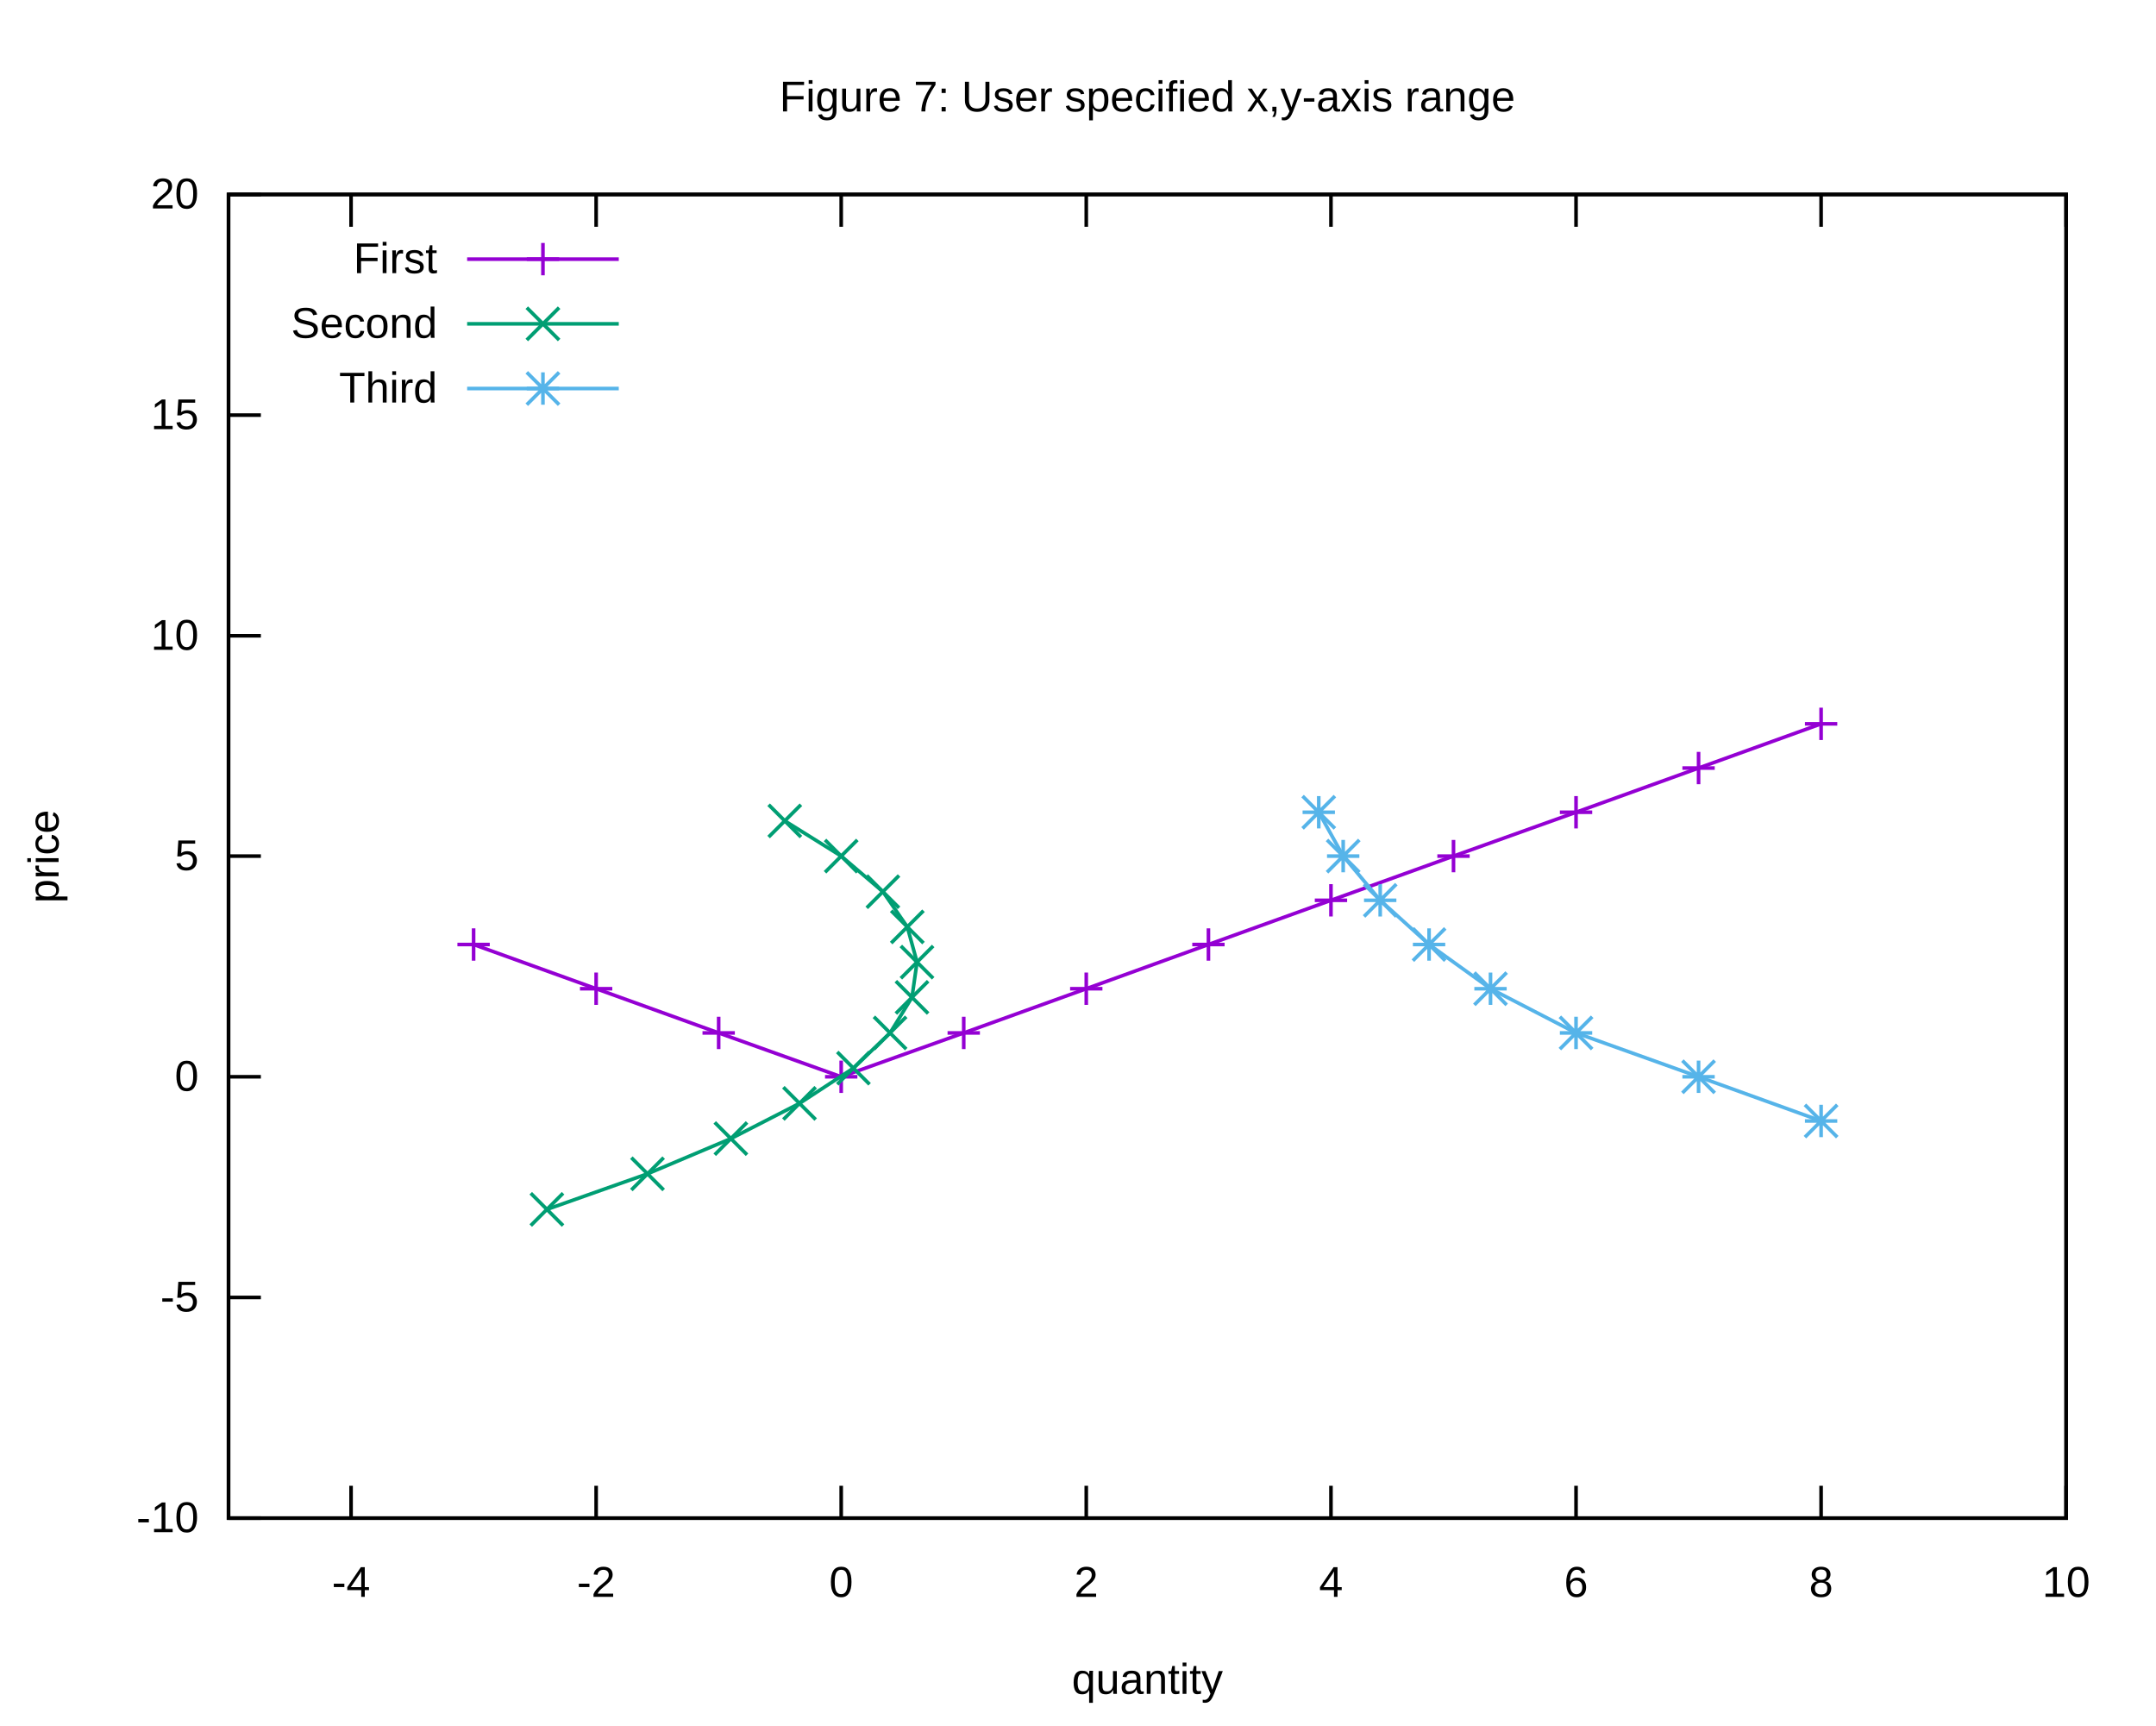
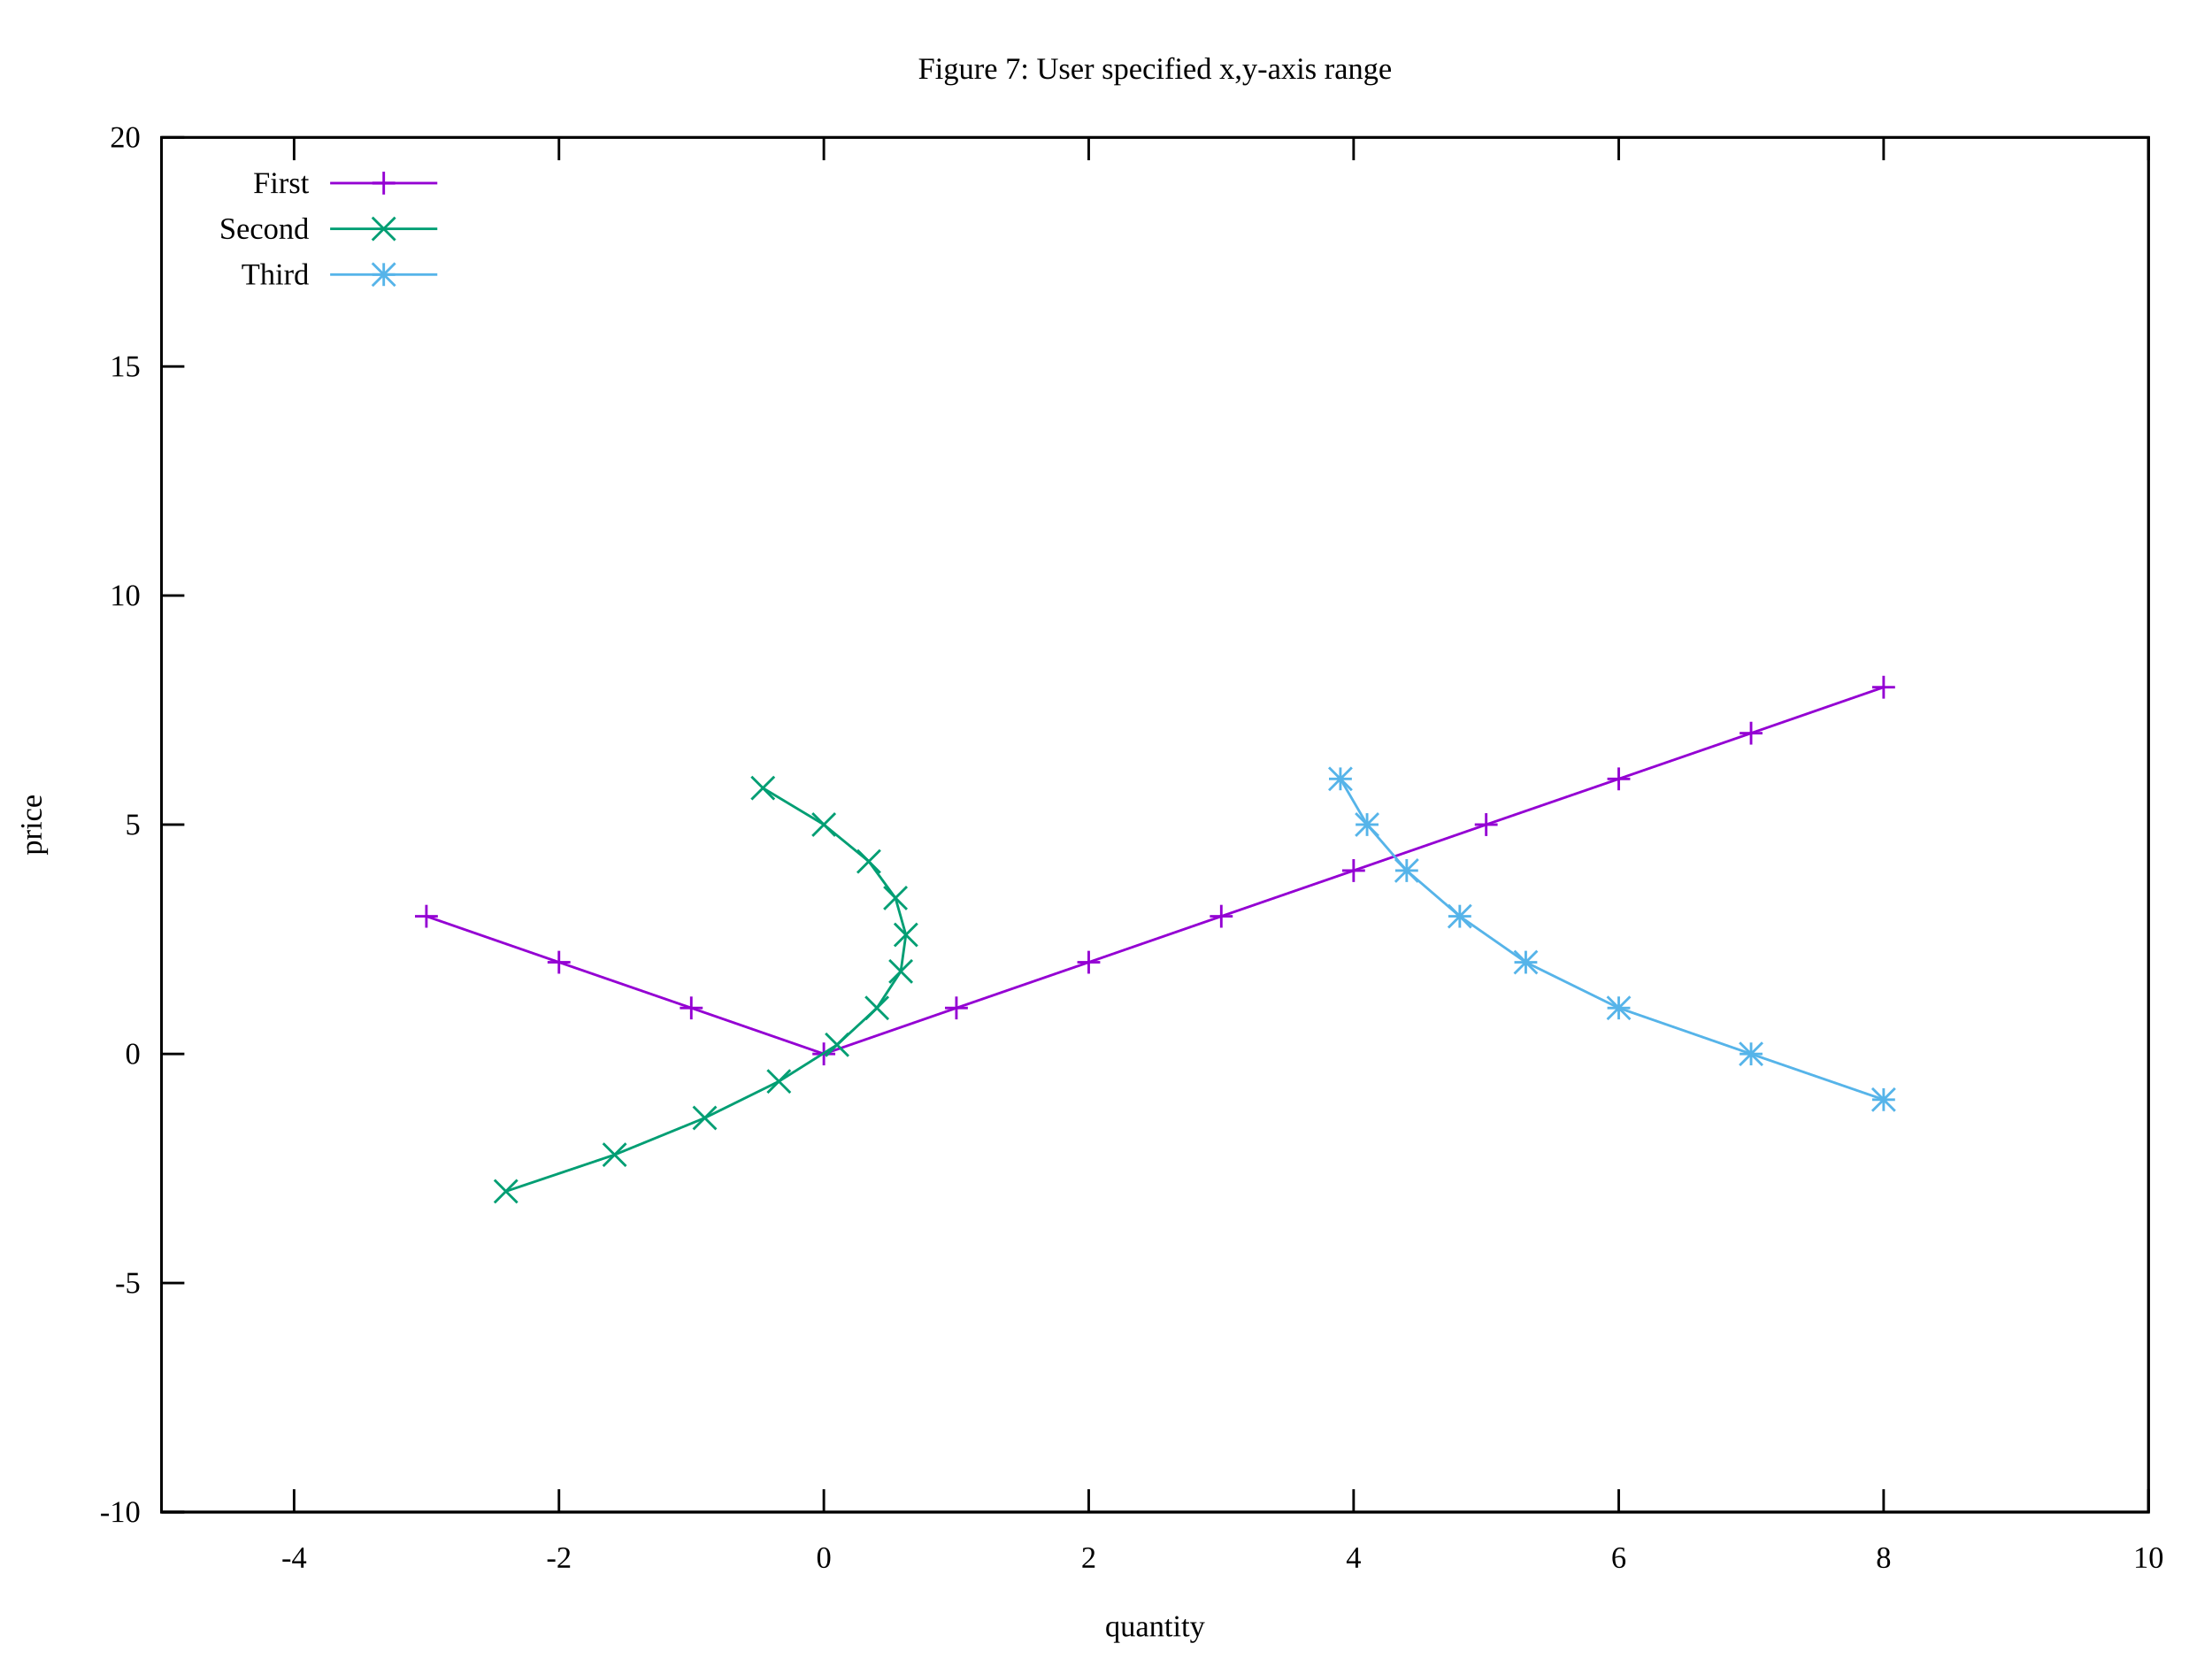
- <svg xmlns="http://www.w3.org/2000/svg" xmlns:xlink="http://www.w3.org/1999/xlink" width="600" height="480" viewBox="0 0 600 480">
+ <svg xmlns="http://www.w3.org/2000/svg" xmlns:xlink="http://www.w3.org/1999/xlink" width="871" height="653" viewBox="0 0 871 653">
  <g id="gnuplot_canvas">
-     <rect x="0" y="0" width="600" height="480" fill="none" />
+     <rect x="0" y="0" width="871" height="653" fill="none" />
    <defs>
      <circle id="gpDot" r="0.5" stroke-width="0.5" />
      <path id="gpPt0" stroke-width="0.222" stroke="currentColor" d="M-1,0 h2 M0,-1 v2" />
      <path id="gpPt1" stroke-width="0.222" stroke="currentColor" d="M-1,-1 L1,1 M1,-1 L-1,1" />
      <path id="gpPt2" stroke-width="0.222" stroke="currentColor" d="M-1,0 L1,0 M0,-1 L0,1 M-1,-1 L1,1 M-1,1 L1,-1" />
      <rect id="gpPt3" stroke-width="0.222" stroke="currentColor" x="-1" y="-1" width="2" height="2" />
      <rect id="gpPt4" stroke-width="0.222" stroke="currentColor" fill="currentColor" x="-1" y="-1" width="2" height="2" />
      <circle id="gpPt5" stroke-width="0.222" stroke="currentColor" cx="0" cy="0" r="1" />
      <use xlink:href="#gpPt5" id="gpPt6" fill="currentColor" stroke="none" />
      <path id="gpPt7" stroke-width="0.222" stroke="currentColor" d="M0,-1.33 L-1.33,0.67 L1.33,0.67 z" />
      <use xlink:href="#gpPt7" id="gpPt8" fill="currentColor" stroke="none" />
      <use xlink:href="#gpPt7" id="gpPt9" stroke="currentColor" transform="rotate(180)" />
      <use xlink:href="#gpPt9" id="gpPt10" fill="currentColor" stroke="none" />
      <use xlink:href="#gpPt3" id="gpPt11" stroke="currentColor" transform="rotate(45)" />
      <use xlink:href="#gpPt11" id="gpPt12" fill="currentColor" stroke="none" />
      <path id="gpPt13" stroke-width="0.222" stroke="currentColor" d="M0,1.330 L1.265,0.411 L0.782,-1.067 L-0.782,-1.076 L-1.265,0.411 z" />
      <use xlink:href="#gpPt13" id="gpPt14" fill="currentColor" stroke="none" />
      <filter id="textbox" filterUnits="objectBoundingBox" x="0" y="0" height="1" width="1">
        <feFlood flood-color="white" flood-opacity="1" result="bgnd" />
        <feComposite in="SourceGraphic" in2="bgnd" operator="atop" />
      </filter>
      <filter id="greybox" filterUnits="objectBoundingBox" x="0" y="0" height="1" width="1">
        <feFlood flood-color="lightgrey" flood-opacity="1" result="grey" />
        <feComposite in="SourceGraphic" in2="grey" operator="atop" />
      </filter>
    </defs>
    <g fill="none" color="white" stroke="currentColor" stroke-width="1.00" stroke-linecap="butt" stroke-linejoin="miter">
</g>
    <g fill="none" color="black" stroke="currentColor" stroke-width="1.00" stroke-linecap="butt" stroke-linejoin="miter">
-       <path stroke="black" d="M63.6,422.4 L72.6,422.4  " />
-       <g transform="translate(55.3,426.3)" stroke="none" fill="black" font-family="Arial" font-size="12.00" text-anchor="end">
-         <text>
-           <tspan font-family="Arial">-10</tspan>
-         </text>
-       </g>
-     </g>
-     <g fill="none" color="black" stroke="currentColor" stroke-width="1.00" stroke-linecap="butt" stroke-linejoin="miter">
-       <path stroke="black" d="M63.6,361.0 L72.6,361.0  " />
-       <g transform="translate(55.3,364.9)" stroke="none" fill="black" font-family="Arial" font-size="12.00" text-anchor="end">
-         <text>
-           <tspan font-family="Arial">-5</tspan>
-         </text>
-       </g>
-     </g>
-     <g fill="none" color="black" stroke="currentColor" stroke-width="1.00" stroke-linecap="butt" stroke-linejoin="miter">
-       <path stroke="black" d="M63.6,299.6 L72.6,299.6  " />
-       <g transform="translate(55.3,303.5)" stroke="none" fill="black" font-family="Arial" font-size="12.00" text-anchor="end">
-         <text>
-           <tspan font-family="Arial"> 0</tspan>
-         </text>
-       </g>
-     </g>
-     <g fill="none" color="black" stroke="currentColor" stroke-width="1.00" stroke-linecap="butt" stroke-linejoin="miter">
-       <path stroke="black" d="M63.6,238.2 L72.6,238.2  " />
-       <g transform="translate(55.3,242.1)" stroke="none" fill="black" font-family="Arial" font-size="12.00" text-anchor="end">
-         <text>
-           <tspan font-family="Arial"> 5</tspan>
-         </text>
-       </g>
-     </g>
-     <g fill="none" color="black" stroke="currentColor" stroke-width="1.00" stroke-linecap="butt" stroke-linejoin="miter">
-       <path stroke="black" d="M63.6,176.9 L72.6,176.9  " />
-       <g transform="translate(55.3,180.8)" stroke="none" fill="black" font-family="Arial" font-size="12.00" text-anchor="end">
-         <text>
-           <tspan font-family="Arial"> 10</tspan>
-         </text>
-       </g>
-     </g>
-     <g fill="none" color="black" stroke="currentColor" stroke-width="1.00" stroke-linecap="butt" stroke-linejoin="miter">
-       <path stroke="black" d="M63.6,115.5 L72.6,115.5  " />
-       <g transform="translate(55.3,119.4)" stroke="none" fill="black" font-family="Arial" font-size="12.00" text-anchor="end">
-         <text>
-           <tspan font-family="Arial"> 15</tspan>
+       <path stroke="black" d="M63.6,595.4 L72.6,595.4  " />
+       <g transform="translate(55.3,599.3)" stroke="none" fill="black" font-family="Times New Roman" font-size="12.00" text-anchor="end">
+         <text>
+           <tspan font-family="Times New Roman">-10</tspan>
+         </text>
+       </g>
+     </g>
+     <g fill="none" color="black" stroke="currentColor" stroke-width="1.00" stroke-linecap="butt" stroke-linejoin="miter">
+       <path stroke="black" d="M63.6,505.2 L72.6,505.2  " />
+       <g transform="translate(55.3,509.1)" stroke="none" fill="black" font-family="Times New Roman" font-size="12.00" text-anchor="end">
+         <text>
+           <tspan font-family="Times New Roman">-5</tspan>
+         </text>
+       </g>
+     </g>
+     <g fill="none" color="black" stroke="currentColor" stroke-width="1.00" stroke-linecap="butt" stroke-linejoin="miter">
+       <path stroke="black" d="M63.6,415.0 L72.6,415.0  " />
+       <g transform="translate(55.3,418.9)" stroke="none" fill="black" font-family="Times New Roman" font-size="12.00" text-anchor="end">
+         <text>
+           <tspan font-family="Times New Roman"> 0</tspan>
+         </text>
+       </g>
+     </g>
+     <g fill="none" color="black" stroke="currentColor" stroke-width="1.00" stroke-linecap="butt" stroke-linejoin="miter">
+       <path stroke="black" d="M63.6,324.7 L72.6,324.7  " />
+       <g transform="translate(55.3,328.6)" stroke="none" fill="black" font-family="Times New Roman" font-size="12.00" text-anchor="end">
+         <text>
+           <tspan font-family="Times New Roman"> 5</tspan>
+         </text>
+       </g>
+     </g>
+     <g fill="none" color="black" stroke="currentColor" stroke-width="1.00" stroke-linecap="butt" stroke-linejoin="miter">
+       <path stroke="black" d="M63.6,234.5 L72.6,234.5  " />
+       <g transform="translate(55.3,238.4)" stroke="none" fill="black" font-family="Times New Roman" font-size="12.00" text-anchor="end">
+         <text>
+           <tspan font-family="Times New Roman"> 10</tspan>
+         </text>
+       </g>
+     </g>
+     <g fill="none" color="black" stroke="currentColor" stroke-width="1.00" stroke-linecap="butt" stroke-linejoin="miter">
+       <path stroke="black" d="M63.6,144.3 L72.6,144.3  " />
+       <g transform="translate(55.3,148.2)" stroke="none" fill="black" font-family="Times New Roman" font-size="12.00" text-anchor="end">
+         <text>
+           <tspan font-family="Times New Roman"> 15</tspan>
        </text>
      </g>
    </g>
    <g fill="none" color="black" stroke="currentColor" stroke-width="1.00" stroke-linecap="butt" stroke-linejoin="miter">
      <path stroke="black" d="M63.6,54.1 L72.6,54.1  " />
-       <g transform="translate(55.3,58.0)" stroke="none" fill="black" font-family="Arial" font-size="12.00" text-anchor="end">
-         <text>
-           <tspan font-family="Arial"> 20</tspan>
-         </text>
-       </g>
-     </g>
-     <g fill="none" color="black" stroke="currentColor" stroke-width="1.00" stroke-linecap="butt" stroke-linejoin="miter">
-       <path stroke="black" d="M97.7,422.4 L97.7,413.4 M97.7,54.1 L97.7,63.1  " />
-       <g transform="translate(97.7,444.3)" stroke="none" fill="black" font-family="Arial" font-size="12.00" text-anchor="middle">
-         <text>
-           <tspan font-family="Arial">-4</tspan>
-         </text>
-       </g>
-     </g>
-     <g fill="none" color="black" stroke="currentColor" stroke-width="1.00" stroke-linecap="butt" stroke-linejoin="miter">
-       <path stroke="black" d="M165.9,422.4 L165.9,413.4 M165.9,54.1 L165.9,63.1  " />
-       <g transform="translate(165.9,444.3)" stroke="none" fill="black" font-family="Arial" font-size="12.00" text-anchor="middle">
-         <text>
-           <tspan font-family="Arial">-2</tspan>
-         </text>
-       </g>
-     </g>
-     <g fill="none" color="black" stroke="currentColor" stroke-width="1.00" stroke-linecap="butt" stroke-linejoin="miter">
-       <path stroke="black" d="M234.1,422.4 L234.1,413.4 M234.1,54.1 L234.1,63.1  " />
-       <g transform="translate(234.1,444.3)" stroke="none" fill="black" font-family="Arial" font-size="12.00" text-anchor="middle">
-         <text>
-           <tspan font-family="Arial"> 0</tspan>
-         </text>
-       </g>
-     </g>
-     <g fill="none" color="black" stroke="currentColor" stroke-width="1.00" stroke-linecap="butt" stroke-linejoin="miter">
-       <path stroke="black" d="M302.3,422.4 L302.3,413.4 M302.3,54.1 L302.3,63.1  " />
-       <g transform="translate(302.3,444.3)" stroke="none" fill="black" font-family="Arial" font-size="12.00" text-anchor="middle">
-         <text>
-           <tspan font-family="Arial"> 2</tspan>
-         </text>
-       </g>
-     </g>
-     <g fill="none" color="black" stroke="currentColor" stroke-width="1.00" stroke-linecap="butt" stroke-linejoin="miter">
-       <path stroke="black" d="M370.4,422.4 L370.4,413.4 M370.4,54.1 L370.4,63.1  " />
-       <g transform="translate(370.4,444.3)" stroke="none" fill="black" font-family="Arial" font-size="12.00" text-anchor="middle">
-         <text>
-           <tspan font-family="Arial"> 4</tspan>
-         </text>
-       </g>
-     </g>
-     <g fill="none" color="black" stroke="currentColor" stroke-width="1.00" stroke-linecap="butt" stroke-linejoin="miter">
-       <path stroke="black" d="M438.6,422.4 L438.6,413.4 M438.6,54.1 L438.6,63.1  " />
-       <g transform="translate(438.6,444.3)" stroke="none" fill="black" font-family="Arial" font-size="12.00" text-anchor="middle">
-         <text>
-           <tspan font-family="Arial"> 6</tspan>
-         </text>
-       </g>
-     </g>
-     <g fill="none" color="black" stroke="currentColor" stroke-width="1.00" stroke-linecap="butt" stroke-linejoin="miter">
-       <path stroke="black" d="M506.8,422.4 L506.8,413.4 M506.8,54.1 L506.8,63.1  " />
-       <g transform="translate(506.8,444.3)" stroke="none" fill="black" font-family="Arial" font-size="12.00" text-anchor="middle">
-         <text>
-           <tspan font-family="Arial"> 8</tspan>
-         </text>
-       </g>
-     </g>
-     <g fill="none" color="black" stroke="currentColor" stroke-width="1.00" stroke-linecap="butt" stroke-linejoin="miter">
-       <path stroke="black" d="M575.0,422.4 L575.0,413.4 M575.0,54.1 L575.0,63.1  " />
-       <g transform="translate(575.0,444.3)" stroke="none" fill="black" font-family="Arial" font-size="12.00" text-anchor="middle">
-         <text>
-           <tspan font-family="Arial"> 10</tspan>
-         </text>
-       </g>
-     </g>
-     <g fill="none" color="black" stroke="currentColor" stroke-width="1.00" stroke-linecap="butt" stroke-linejoin="miter">
- </g>
-     <g fill="none" color="black" stroke="currentColor" stroke-width="1.00" stroke-linecap="butt" stroke-linejoin="miter">
-       <path stroke="black" d="M63.6,54.1 L63.6,422.4 L575.0,422.4 L575.0,54.1 L63.6,54.1 Z  " />
-     </g>
-     <g fill="none" color="black" stroke="currentColor" stroke-width="1.00" stroke-linecap="butt" stroke-linejoin="miter">
-       <g transform="translate(16.3,238.3) rotate(270)" stroke="none" fill="black" font-family="Arial" font-size="12.00" text-anchor="middle">
-         <text>
-           <tspan font-family="Arial">price</tspan>
-         </text>
-       </g>
-     </g>
-     <g fill="none" color="black" stroke="currentColor" stroke-width="1.00" stroke-linecap="butt" stroke-linejoin="miter">
-       <g transform="translate(319.3,471.3)" stroke="none" fill="black" font-family="Arial" font-size="12.00" text-anchor="middle">
-         <text>
-           <tspan font-family="Arial">quantity</tspan>
-         </text>
-       </g>
-     </g>
-     <g fill="none" color="black" stroke="currentColor" stroke-width="1.00" stroke-linecap="butt" stroke-linejoin="miter">
-       <g transform="translate(319.3,31.0)" stroke="none" fill="black" font-family="Arial" font-size="12.00" text-anchor="middle">
-         <text>
-           <tspan font-family="Arial">Figure 7: User specified x,y-axis range</tspan>
+       <g transform="translate(55.3,58.0)" stroke="none" fill="black" font-family="Times New Roman" font-size="12.00" text-anchor="end">
+         <text>
+           <tspan font-family="Times New Roman"> 20</tspan>
+         </text>
+       </g>
+     </g>
+     <g fill="none" color="black" stroke="currentColor" stroke-width="1.00" stroke-linecap="butt" stroke-linejoin="miter">
+       <path stroke="black" d="M115.8,595.4 L115.8,586.4 M115.8,54.1 L115.8,63.1  " />
+       <g transform="translate(115.8,617.3)" stroke="none" fill="black" font-family="Times New Roman" font-size="12.00" text-anchor="middle">
+         <text>
+           <tspan font-family="Times New Roman">-4</tspan>
+         </text>
+       </g>
+     </g>
+     <g fill="none" color="black" stroke="currentColor" stroke-width="1.00" stroke-linecap="butt" stroke-linejoin="miter">
+       <path stroke="black" d="M220.1,595.4 L220.1,586.4 M220.1,54.1 L220.1,63.1  " />
+       <g transform="translate(220.1,617.3)" stroke="none" fill="black" font-family="Times New Roman" font-size="12.00" text-anchor="middle">
+         <text>
+           <tspan font-family="Times New Roman">-2</tspan>
+         </text>
+       </g>
+     </g>
+     <g fill="none" color="black" stroke="currentColor" stroke-width="1.00" stroke-linecap="butt" stroke-linejoin="miter">
+       <path stroke="black" d="M324.4,595.4 L324.4,586.4 M324.4,54.1 L324.4,63.1  " />
+       <g transform="translate(324.4,617.3)" stroke="none" fill="black" font-family="Times New Roman" font-size="12.00" text-anchor="middle">
+         <text>
+           <tspan font-family="Times New Roman"> 0</tspan>
+         </text>
+       </g>
+     </g>
+     <g fill="none" color="black" stroke="currentColor" stroke-width="1.00" stroke-linecap="butt" stroke-linejoin="miter">
+       <path stroke="black" d="M428.7,595.4 L428.7,586.4 M428.7,54.1 L428.7,63.1  " />
+       <g transform="translate(428.7,617.3)" stroke="none" fill="black" font-family="Times New Roman" font-size="12.00" text-anchor="middle">
+         <text>
+           <tspan font-family="Times New Roman"> 2</tspan>
+         </text>
+       </g>
+     </g>
+     <g fill="none" color="black" stroke="currentColor" stroke-width="1.00" stroke-linecap="butt" stroke-linejoin="miter">
+       <path stroke="black" d="M533.0,595.4 L533.0,586.4 M533.0,54.1 L533.0,63.1  " />
+       <g transform="translate(533.0,617.3)" stroke="none" fill="black" font-family="Times New Roman" font-size="12.00" text-anchor="middle">
+         <text>
+           <tspan font-family="Times New Roman"> 4</tspan>
+         </text>
+       </g>
+     </g>
+     <g fill="none" color="black" stroke="currentColor" stroke-width="1.00" stroke-linecap="butt" stroke-linejoin="miter">
+       <path stroke="black" d="M637.4,595.4 L637.4,586.4 M637.4,54.1 L637.4,63.1  " />
+       <g transform="translate(637.4,617.3)" stroke="none" fill="black" font-family="Times New Roman" font-size="12.00" text-anchor="middle">
+         <text>
+           <tspan font-family="Times New Roman"> 6</tspan>
+         </text>
+       </g>
+     </g>
+     <g fill="none" color="black" stroke="currentColor" stroke-width="1.00" stroke-linecap="butt" stroke-linejoin="miter">
+       <path stroke="black" d="M741.7,595.4 L741.7,586.4 M741.7,54.1 L741.7,63.1  " />
+       <g transform="translate(741.7,617.3)" stroke="none" fill="black" font-family="Times New Roman" font-size="12.00" text-anchor="middle">
+         <text>
+           <tspan font-family="Times New Roman"> 8</tspan>
+         </text>
+       </g>
+     </g>
+     <g fill="none" color="black" stroke="currentColor" stroke-width="1.00" stroke-linecap="butt" stroke-linejoin="miter">
+       <path stroke="black" d="M846.0,595.4 L846.0,586.4 M846.0,54.1 L846.0,63.1  " />
+       <g transform="translate(846.0,617.3)" stroke="none" fill="black" font-family="Times New Roman" font-size="12.00" text-anchor="middle">
+         <text>
+           <tspan font-family="Times New Roman"> 10</tspan>
+         </text>
+       </g>
+     </g>
+     <g fill="none" color="black" stroke="currentColor" stroke-width="1.00" stroke-linecap="butt" stroke-linejoin="miter">
+ </g>
+     <g fill="none" color="black" stroke="currentColor" stroke-width="1.00" stroke-linecap="butt" stroke-linejoin="miter">
+       <path stroke="black" d="M63.6,54.1 L63.6,595.4 L846.0,595.4 L846.0,54.1 L63.6,54.1 Z  " />
+     </g>
+     <g fill="none" color="black" stroke="currentColor" stroke-width="1.00" stroke-linecap="butt" stroke-linejoin="miter">
+       <g transform="translate(16.3,324.8) rotate(270)" stroke="none" fill="black" font-family="Times New Roman" font-size="12.00" text-anchor="middle">
+         <text>
+           <tspan font-family="Times New Roman">price</tspan>
+         </text>
+       </g>
+     </g>
+     <g fill="none" color="black" stroke="currentColor" stroke-width="1.00" stroke-linecap="butt" stroke-linejoin="miter">
+       <g transform="translate(454.8,644.3)" stroke="none" fill="black" font-family="Times New Roman" font-size="12.00" text-anchor="middle">
+         <text>
+           <tspan font-family="Times New Roman">quantity</tspan>
+         </text>
+       </g>
+     </g>
+     <g fill="none" color="black" stroke="currentColor" stroke-width="1.00" stroke-linecap="butt" stroke-linejoin="miter">
+       <g transform="translate(454.8,31.0)" stroke="none" fill="black" font-family="Times New Roman" font-size="12.00" text-anchor="middle">
+         <text>
+           <tspan font-family="Times New Roman">Figure 7: User specified x,y-axis range</tspan>
        </text>
      </g>
    </g>
    <g id="gnuplot_plot_1">
      <g fill="none" color="black" stroke="currentColor" stroke-width="1.00" stroke-linecap="butt" stroke-linejoin="miter">
-         <g transform="translate(121.7,76.0)" stroke="none" fill="black" font-family="Arial" font-size="12.00" text-anchor="end">
+         <g transform="translate(121.7,76.0)" stroke="none" fill="black" font-family="Times New Roman" font-size="12.00" text-anchor="end">
          <text>
-             <tspan font-family="Arial">First</tspan>
+             <tspan font-family="Times New Roman">First</tspan>
          </text>
        </g>
      </g>
      <g fill="none" color="black" stroke="currentColor" stroke-width="1.00" stroke-linecap="butt" stroke-linejoin="miter">
-         <path stroke="rgb(148,   0, 211)" d="M130.0,72.1 L172.2,72.1 M131.8,262.8 L165.9,275.1 L200.0,287.4 L234.1,299.6 L268.2,287.4 L302.3,275.1   L336.3,262.8 L370.4,250.5 L404.5,238.2 L438.6,226.0 L472.7,213.7 L506.8,201.4  " />
-         <use xlink:href="#gpPt0" transform="translate(131.8,262.8) scale(4.50)" color="rgb(148,   0, 211)" />
-         <use xlink:href="#gpPt0" transform="translate(165.9,275.1) scale(4.50)" color="rgb(148,   0, 211)" />
-         <use xlink:href="#gpPt0" transform="translate(200.0,287.4) scale(4.50)" color="rgb(148,   0, 211)" />
-         <use xlink:href="#gpPt0" transform="translate(234.1,299.6) scale(4.50)" color="rgb(148,   0, 211)" />
-         <use xlink:href="#gpPt0" transform="translate(268.2,287.4) scale(4.50)" color="rgb(148,   0, 211)" />
-         <use xlink:href="#gpPt0" transform="translate(302.3,275.1) scale(4.50)" color="rgb(148,   0, 211)" />
-         <use xlink:href="#gpPt0" transform="translate(336.3,262.8) scale(4.50)" color="rgb(148,   0, 211)" />
-         <use xlink:href="#gpPt0" transform="translate(370.4,250.5) scale(4.50)" color="rgb(148,   0, 211)" />
-         <use xlink:href="#gpPt0" transform="translate(404.5,238.2) scale(4.50)" color="rgb(148,   0, 211)" />
-         <use xlink:href="#gpPt0" transform="translate(438.6,226.0) scale(4.50)" color="rgb(148,   0, 211)" />
-         <use xlink:href="#gpPt0" transform="translate(472.7,213.7) scale(4.50)" color="rgb(148,   0, 211)" />
-         <use xlink:href="#gpPt0" transform="translate(506.8,201.4) scale(4.50)" color="rgb(148,   0, 211)" />
+         <path stroke="rgb(148,   0, 211)" d="M130.0,72.1 L172.2,72.1 M167.9,360.8 L220.1,378.9 L272.2,396.9 L324.4,415.0 L376.6,396.9 L428.7,378.9   L480.9,360.8 L533.0,342.8 L585.2,324.7 L637.4,306.7 L689.5,288.7 L741.7,270.6  " />
+         <use xlink:href="#gpPt0" transform="translate(167.9,360.8) scale(4.50)" color="rgb(148,   0, 211)" />
+         <use xlink:href="#gpPt0" transform="translate(220.1,378.9) scale(4.50)" color="rgb(148,   0, 211)" />
+         <use xlink:href="#gpPt0" transform="translate(272.2,396.9) scale(4.50)" color="rgb(148,   0, 211)" />
+         <use xlink:href="#gpPt0" transform="translate(324.4,415.0) scale(4.50)" color="rgb(148,   0, 211)" />
+         <use xlink:href="#gpPt0" transform="translate(376.6,396.9) scale(4.50)" color="rgb(148,   0, 211)" />
+         <use xlink:href="#gpPt0" transform="translate(428.7,378.9) scale(4.50)" color="rgb(148,   0, 211)" />
+         <use xlink:href="#gpPt0" transform="translate(480.9,360.8) scale(4.50)" color="rgb(148,   0, 211)" />
+         <use xlink:href="#gpPt0" transform="translate(533.0,342.8) scale(4.50)" color="rgb(148,   0, 211)" />
+         <use xlink:href="#gpPt0" transform="translate(585.2,324.7) scale(4.50)" color="rgb(148,   0, 211)" />
+         <use xlink:href="#gpPt0" transform="translate(637.4,306.7) scale(4.50)" color="rgb(148,   0, 211)" />
+         <use xlink:href="#gpPt0" transform="translate(689.5,288.7) scale(4.50)" color="rgb(148,   0, 211)" />
+         <use xlink:href="#gpPt0" transform="translate(741.7,270.6) scale(4.50)" color="rgb(148,   0, 211)" />
        <use xlink:href="#gpPt0" transform="translate(151.1,72.1) scale(4.50)" color="rgb(148,   0, 211)" />
      </g>
    </g>
    <g id="gnuplot_plot_2">
      <g fill="none" color="black" stroke="currentColor" stroke-width="1.00" stroke-linecap="butt" stroke-linejoin="miter">
-         <g transform="translate(121.7,94.0)" stroke="none" fill="black" font-family="Arial" font-size="12.00" text-anchor="end">
+         <g transform="translate(121.7,94.0)" stroke="none" fill="black" font-family="Times New Roman" font-size="12.00" text-anchor="end">
          <text>
-             <tspan font-family="Arial">Second</tspan>
+             <tspan font-family="Times New Roman">Second</tspan>
          </text>
        </g>
      </g>
      <g fill="none" color="black" stroke="currentColor" stroke-width="1.00" stroke-linecap="butt" stroke-linejoin="miter">
-         <path stroke="rgb(  0, 158, 115)" d="M130.0,90.1 L172.2,90.1 M152.2,336.5 L180.2,326.6 L203.4,316.8 L222.5,307.0 L237.5,297.2 L247.7,287.4   L253.8,277.5 L255.2,267.7 L252.5,257.9 L245.7,248.1 L234.1,238.2 L218.4,228.4  " />
-         <use xlink:href="#gpPt1" transform="translate(152.2,336.5) scale(4.50)" color="rgb(  0, 158, 115)" />
-         <use xlink:href="#gpPt1" transform="translate(180.2,326.6) scale(4.50)" color="rgb(  0, 158, 115)" />
-         <use xlink:href="#gpPt1" transform="translate(203.4,316.8) scale(4.50)" color="rgb(  0, 158, 115)" />
-         <use xlink:href="#gpPt1" transform="translate(222.5,307.0) scale(4.50)" color="rgb(  0, 158, 115)" />
-         <use xlink:href="#gpPt1" transform="translate(237.5,297.2) scale(4.50)" color="rgb(  0, 158, 115)" />
-         <use xlink:href="#gpPt1" transform="translate(247.7,287.4) scale(4.50)" color="rgb(  0, 158, 115)" />
-         <use xlink:href="#gpPt1" transform="translate(253.8,277.5) scale(4.50)" color="rgb(  0, 158, 115)" />
-         <use xlink:href="#gpPt1" transform="translate(255.2,267.7) scale(4.50)" color="rgb(  0, 158, 115)" />
-         <use xlink:href="#gpPt1" transform="translate(252.5,257.9) scale(4.50)" color="rgb(  0, 158, 115)" />
-         <use xlink:href="#gpPt1" transform="translate(245.7,248.1) scale(4.50)" color="rgb(  0, 158, 115)" />
-         <use xlink:href="#gpPt1" transform="translate(234.1,238.2) scale(4.50)" color="rgb(  0, 158, 115)" />
-         <use xlink:href="#gpPt1" transform="translate(218.4,228.4) scale(4.50)" color="rgb(  0, 158, 115)" />
+         <path stroke="rgb(  0, 158, 115)" d="M130.0,90.1 L172.2,90.1 M199.2,469.1 L242.0,454.7 L277.5,440.2 L306.7,425.8 L329.6,411.4 L345.3,396.9   L354.7,382.5 L356.7,368.1 L352.6,353.6 L342.1,339.2 L324.4,324.7 L300.4,310.3  " />
+         <use xlink:href="#gpPt1" transform="translate(199.2,469.1) scale(4.50)" color="rgb(  0, 158, 115)" />
+         <use xlink:href="#gpPt1" transform="translate(242.0,454.7) scale(4.50)" color="rgb(  0, 158, 115)" />
+         <use xlink:href="#gpPt1" transform="translate(277.5,440.2) scale(4.50)" color="rgb(  0, 158, 115)" />
+         <use xlink:href="#gpPt1" transform="translate(306.7,425.8) scale(4.50)" color="rgb(  0, 158, 115)" />
+         <use xlink:href="#gpPt1" transform="translate(329.6,411.4) scale(4.50)" color="rgb(  0, 158, 115)" />
+         <use xlink:href="#gpPt1" transform="translate(345.3,396.9) scale(4.50)" color="rgb(  0, 158, 115)" />
+         <use xlink:href="#gpPt1" transform="translate(354.7,382.5) scale(4.50)" color="rgb(  0, 158, 115)" />
+         <use xlink:href="#gpPt1" transform="translate(356.7,368.1) scale(4.50)" color="rgb(  0, 158, 115)" />
+         <use xlink:href="#gpPt1" transform="translate(352.6,353.6) scale(4.50)" color="rgb(  0, 158, 115)" />
+         <use xlink:href="#gpPt1" transform="translate(342.1,339.2) scale(4.50)" color="rgb(  0, 158, 115)" />
+         <use xlink:href="#gpPt1" transform="translate(324.4,324.7) scale(4.50)" color="rgb(  0, 158, 115)" />
+         <use xlink:href="#gpPt1" transform="translate(300.4,310.3) scale(4.50)" color="rgb(  0, 158, 115)" />
        <use xlink:href="#gpPt1" transform="translate(151.1,90.1) scale(4.50)" color="rgb(  0, 158, 115)" />
      </g>
    </g>
    <g id="gnuplot_plot_3">
      <g fill="none" color="black" stroke="currentColor" stroke-width="1.00" stroke-linecap="butt" stroke-linejoin="miter">
-         <g transform="translate(121.7,112.0)" stroke="none" fill="black" font-family="Arial" font-size="12.00" text-anchor="end">
+         <g transform="translate(121.7,112.0)" stroke="none" fill="black" font-family="Times New Roman" font-size="12.00" text-anchor="end">
          <text>
-             <tspan font-family="Arial">Third</tspan>
+             <tspan font-family="Times New Roman">Third</tspan>
          </text>
        </g>
      </g>
      <g fill="none" color="black" stroke="currentColor" stroke-width="1.00" stroke-linecap="butt" stroke-linejoin="miter">
-         <path stroke="rgb( 86, 180, 233)" d="M130.0,108.1 L172.2,108.1 M506.8,311.9 L472.7,299.6 L438.6,287.4 L414.8,275.1 L397.7,262.8 L384.1,250.5   L373.8,238.2 L367.0,226.0  " />
-         <use xlink:href="#gpPt2" transform="translate(506.8,311.9) scale(4.50)" color="rgb( 86, 180, 233)" />
-         <use xlink:href="#gpPt2" transform="translate(472.7,299.6) scale(4.50)" color="rgb( 86, 180, 233)" />
-         <use xlink:href="#gpPt2" transform="translate(438.6,287.4) scale(4.50)" color="rgb( 86, 180, 233)" />
-         <use xlink:href="#gpPt2" transform="translate(414.8,275.1) scale(4.50)" color="rgb( 86, 180, 233)" />
-         <use xlink:href="#gpPt2" transform="translate(397.7,262.8) scale(4.50)" color="rgb( 86, 180, 233)" />
-         <use xlink:href="#gpPt2" transform="translate(384.1,250.5) scale(4.50)" color="rgb( 86, 180, 233)" />
-         <use xlink:href="#gpPt2" transform="translate(373.8,238.2) scale(4.50)" color="rgb( 86, 180, 233)" />
-         <use xlink:href="#gpPt2" transform="translate(367.0,226.0) scale(4.50)" color="rgb( 86, 180, 233)" />
+         <path stroke="rgb( 86, 180, 233)" d="M130.0,108.1 L172.2,108.1 M741.7,433.0 L689.5,415.0 L637.4,396.9 L600.8,378.9 L574.8,360.8 L553.9,342.8   L538.3,324.7 L527.8,306.7  " />
+         <use xlink:href="#gpPt2" transform="translate(741.7,433.0) scale(4.50)" color="rgb( 86, 180, 233)" />
+         <use xlink:href="#gpPt2" transform="translate(689.5,415.0) scale(4.50)" color="rgb( 86, 180, 233)" />
+         <use xlink:href="#gpPt2" transform="translate(637.4,396.9) scale(4.50)" color="rgb( 86, 180, 233)" />
+         <use xlink:href="#gpPt2" transform="translate(600.8,378.9) scale(4.50)" color="rgb( 86, 180, 233)" />
+         <use xlink:href="#gpPt2" transform="translate(574.8,360.8) scale(4.50)" color="rgb( 86, 180, 233)" />
+         <use xlink:href="#gpPt2" transform="translate(553.9,342.8) scale(4.50)" color="rgb( 86, 180, 233)" />
+         <use xlink:href="#gpPt2" transform="translate(538.3,324.7) scale(4.50)" color="rgb( 86, 180, 233)" />
+         <use xlink:href="#gpPt2" transform="translate(527.8,306.7) scale(4.50)" color="rgb( 86, 180, 233)" />
        <use xlink:href="#gpPt2" transform="translate(151.1,108.1) scale(4.50)" color="rgb( 86, 180, 233)" />
      </g>
    </g>
    <g fill="none" color="white" stroke="rgb( 86, 180, 233)" stroke-width="2.00" stroke-linecap="butt" stroke-linejoin="miter">
</g>
    <g fill="none" color="black" stroke="currentColor" stroke-width="2.00" stroke-linecap="butt" stroke-linejoin="miter">
</g>
    <g fill="none" color="black" stroke="black" stroke-width="1.00" stroke-linecap="butt" stroke-linejoin="miter">
</g>
    <g fill="none" color="black" stroke="currentColor" stroke-width="1.00" stroke-linecap="butt" stroke-linejoin="miter">
-       <path stroke="black" d="M63.6,54.1 L63.6,422.4 L575.0,422.4 L575.0,54.1 L63.6,54.1 Z  " />
+       <path stroke="black" d="M63.6,54.1 L63.6,595.4 L846.0,595.4 L846.0,54.1 L63.6,54.1 Z  " />
    </g>
    <g fill="none" color="black" stroke="currentColor" stroke-width="1.00" stroke-linecap="butt" stroke-linejoin="miter">
</g>
  </g>
</svg>
